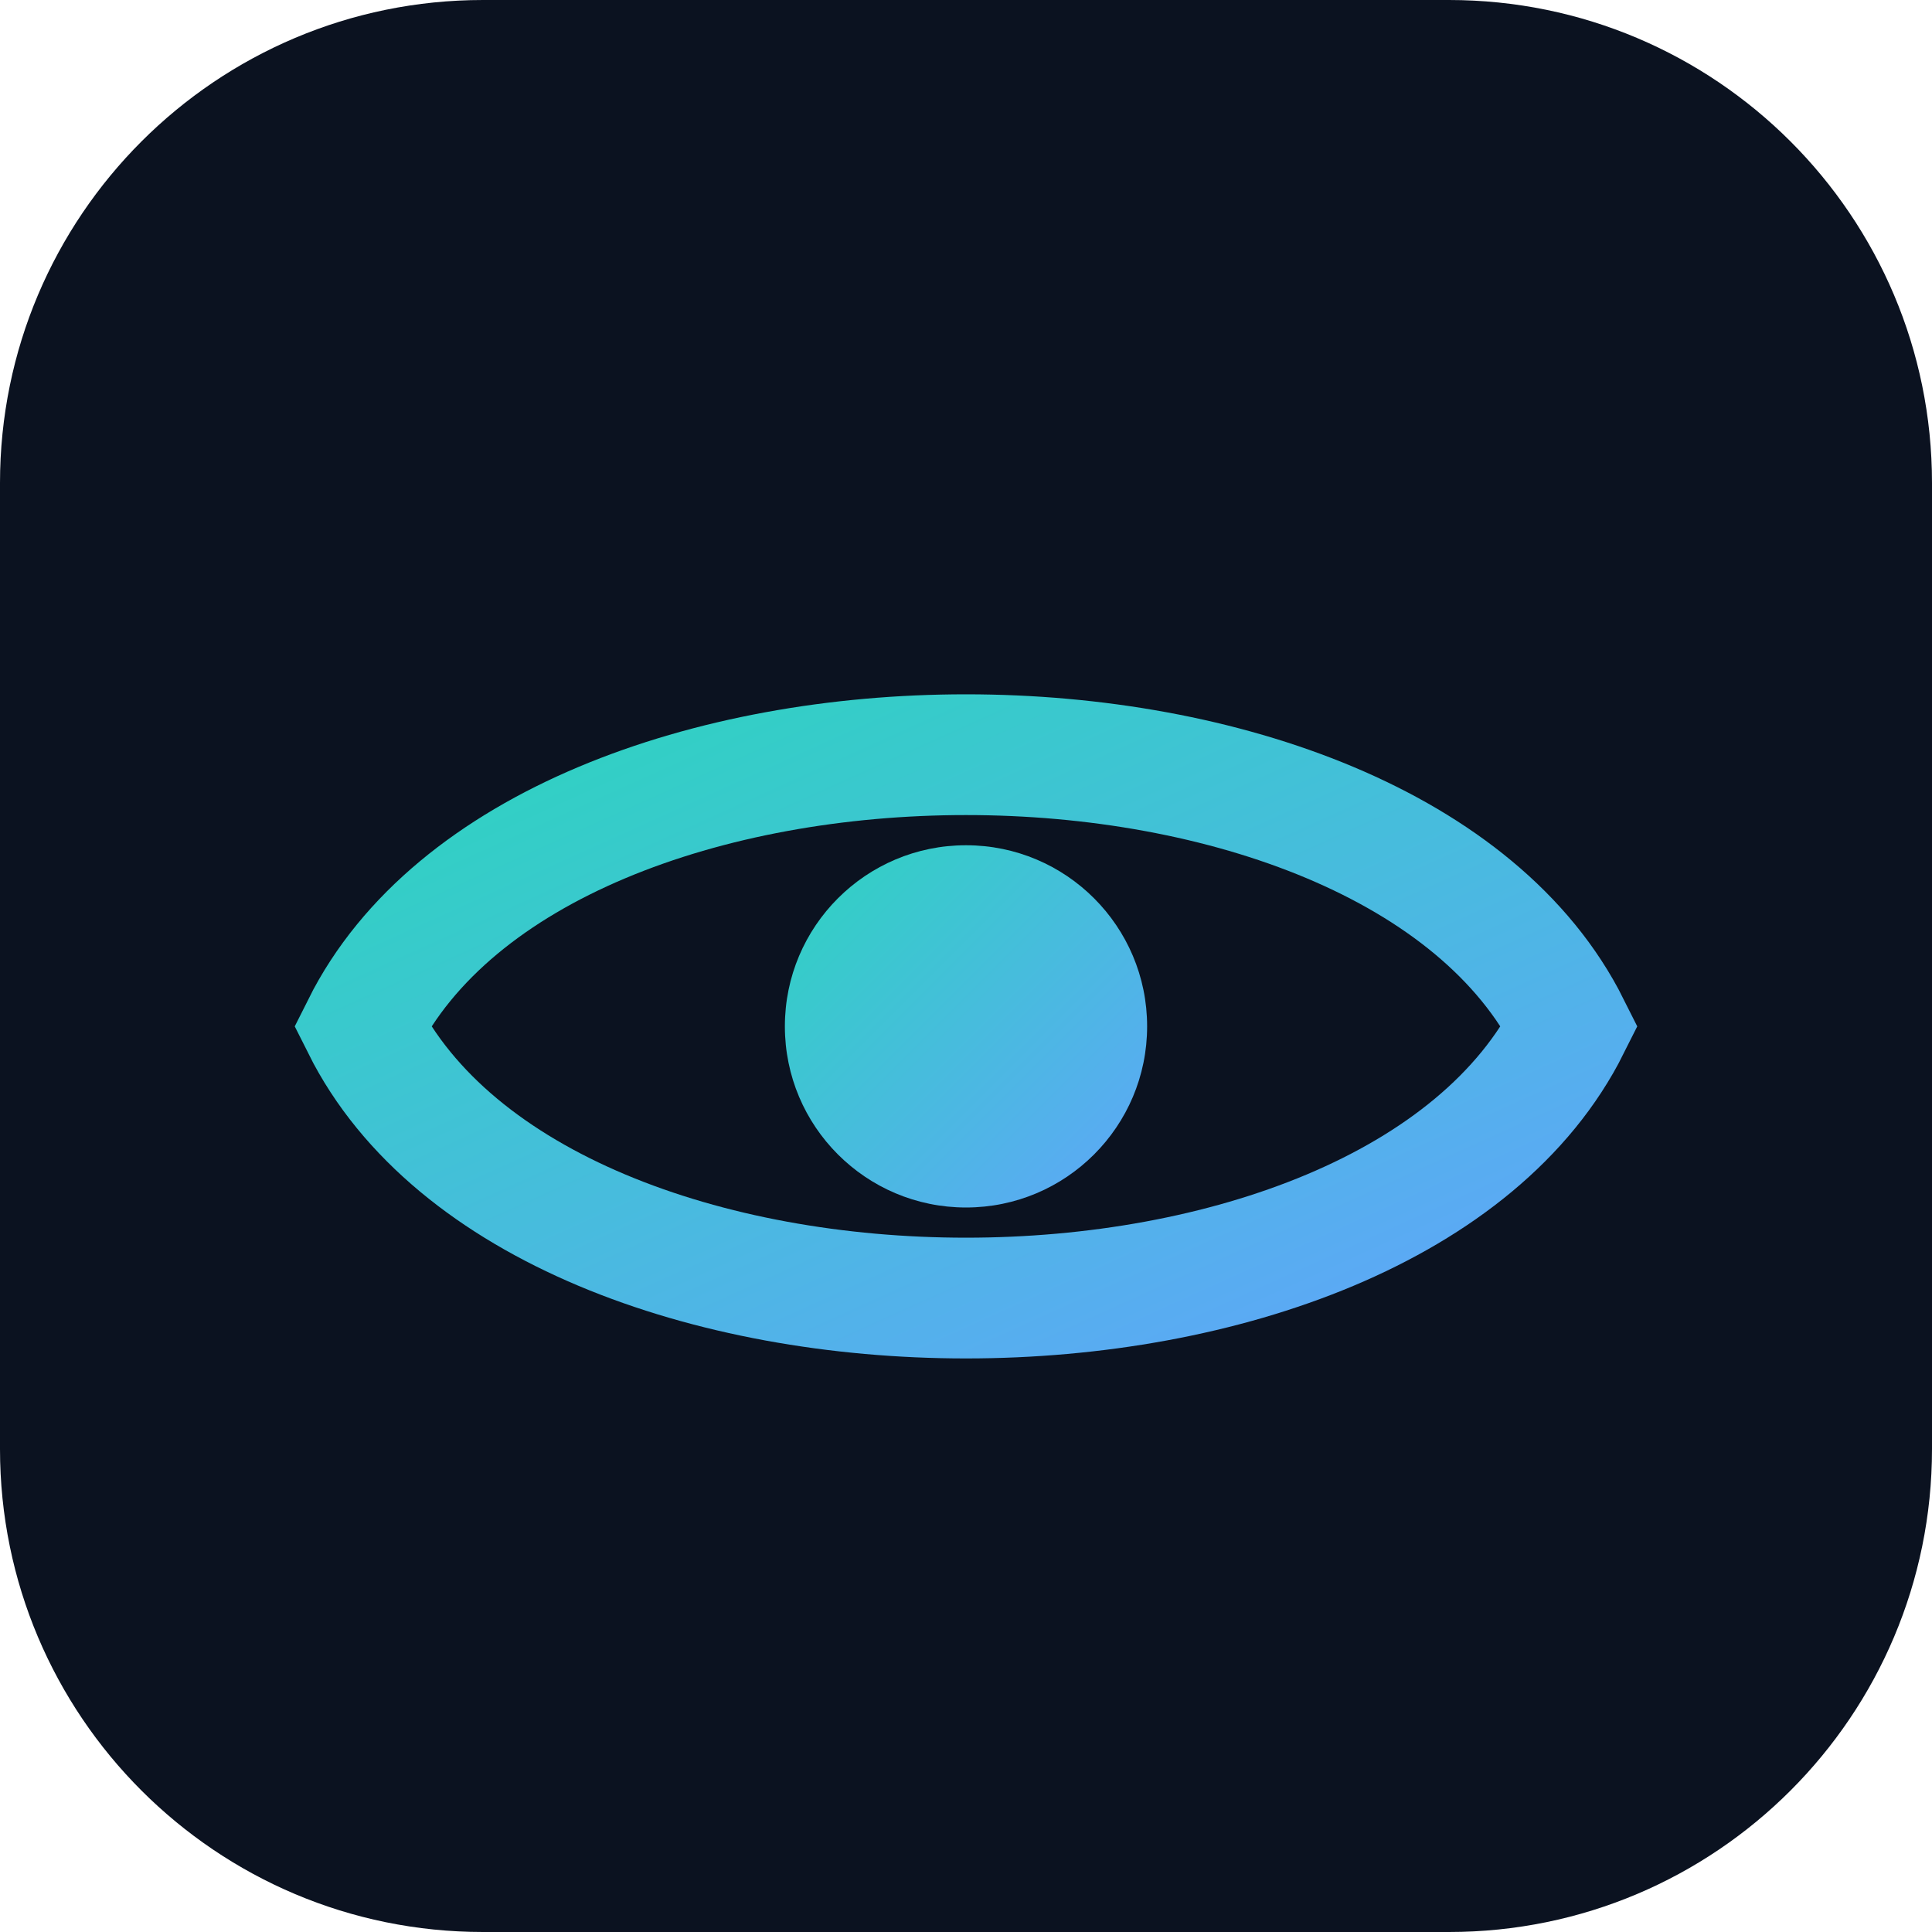
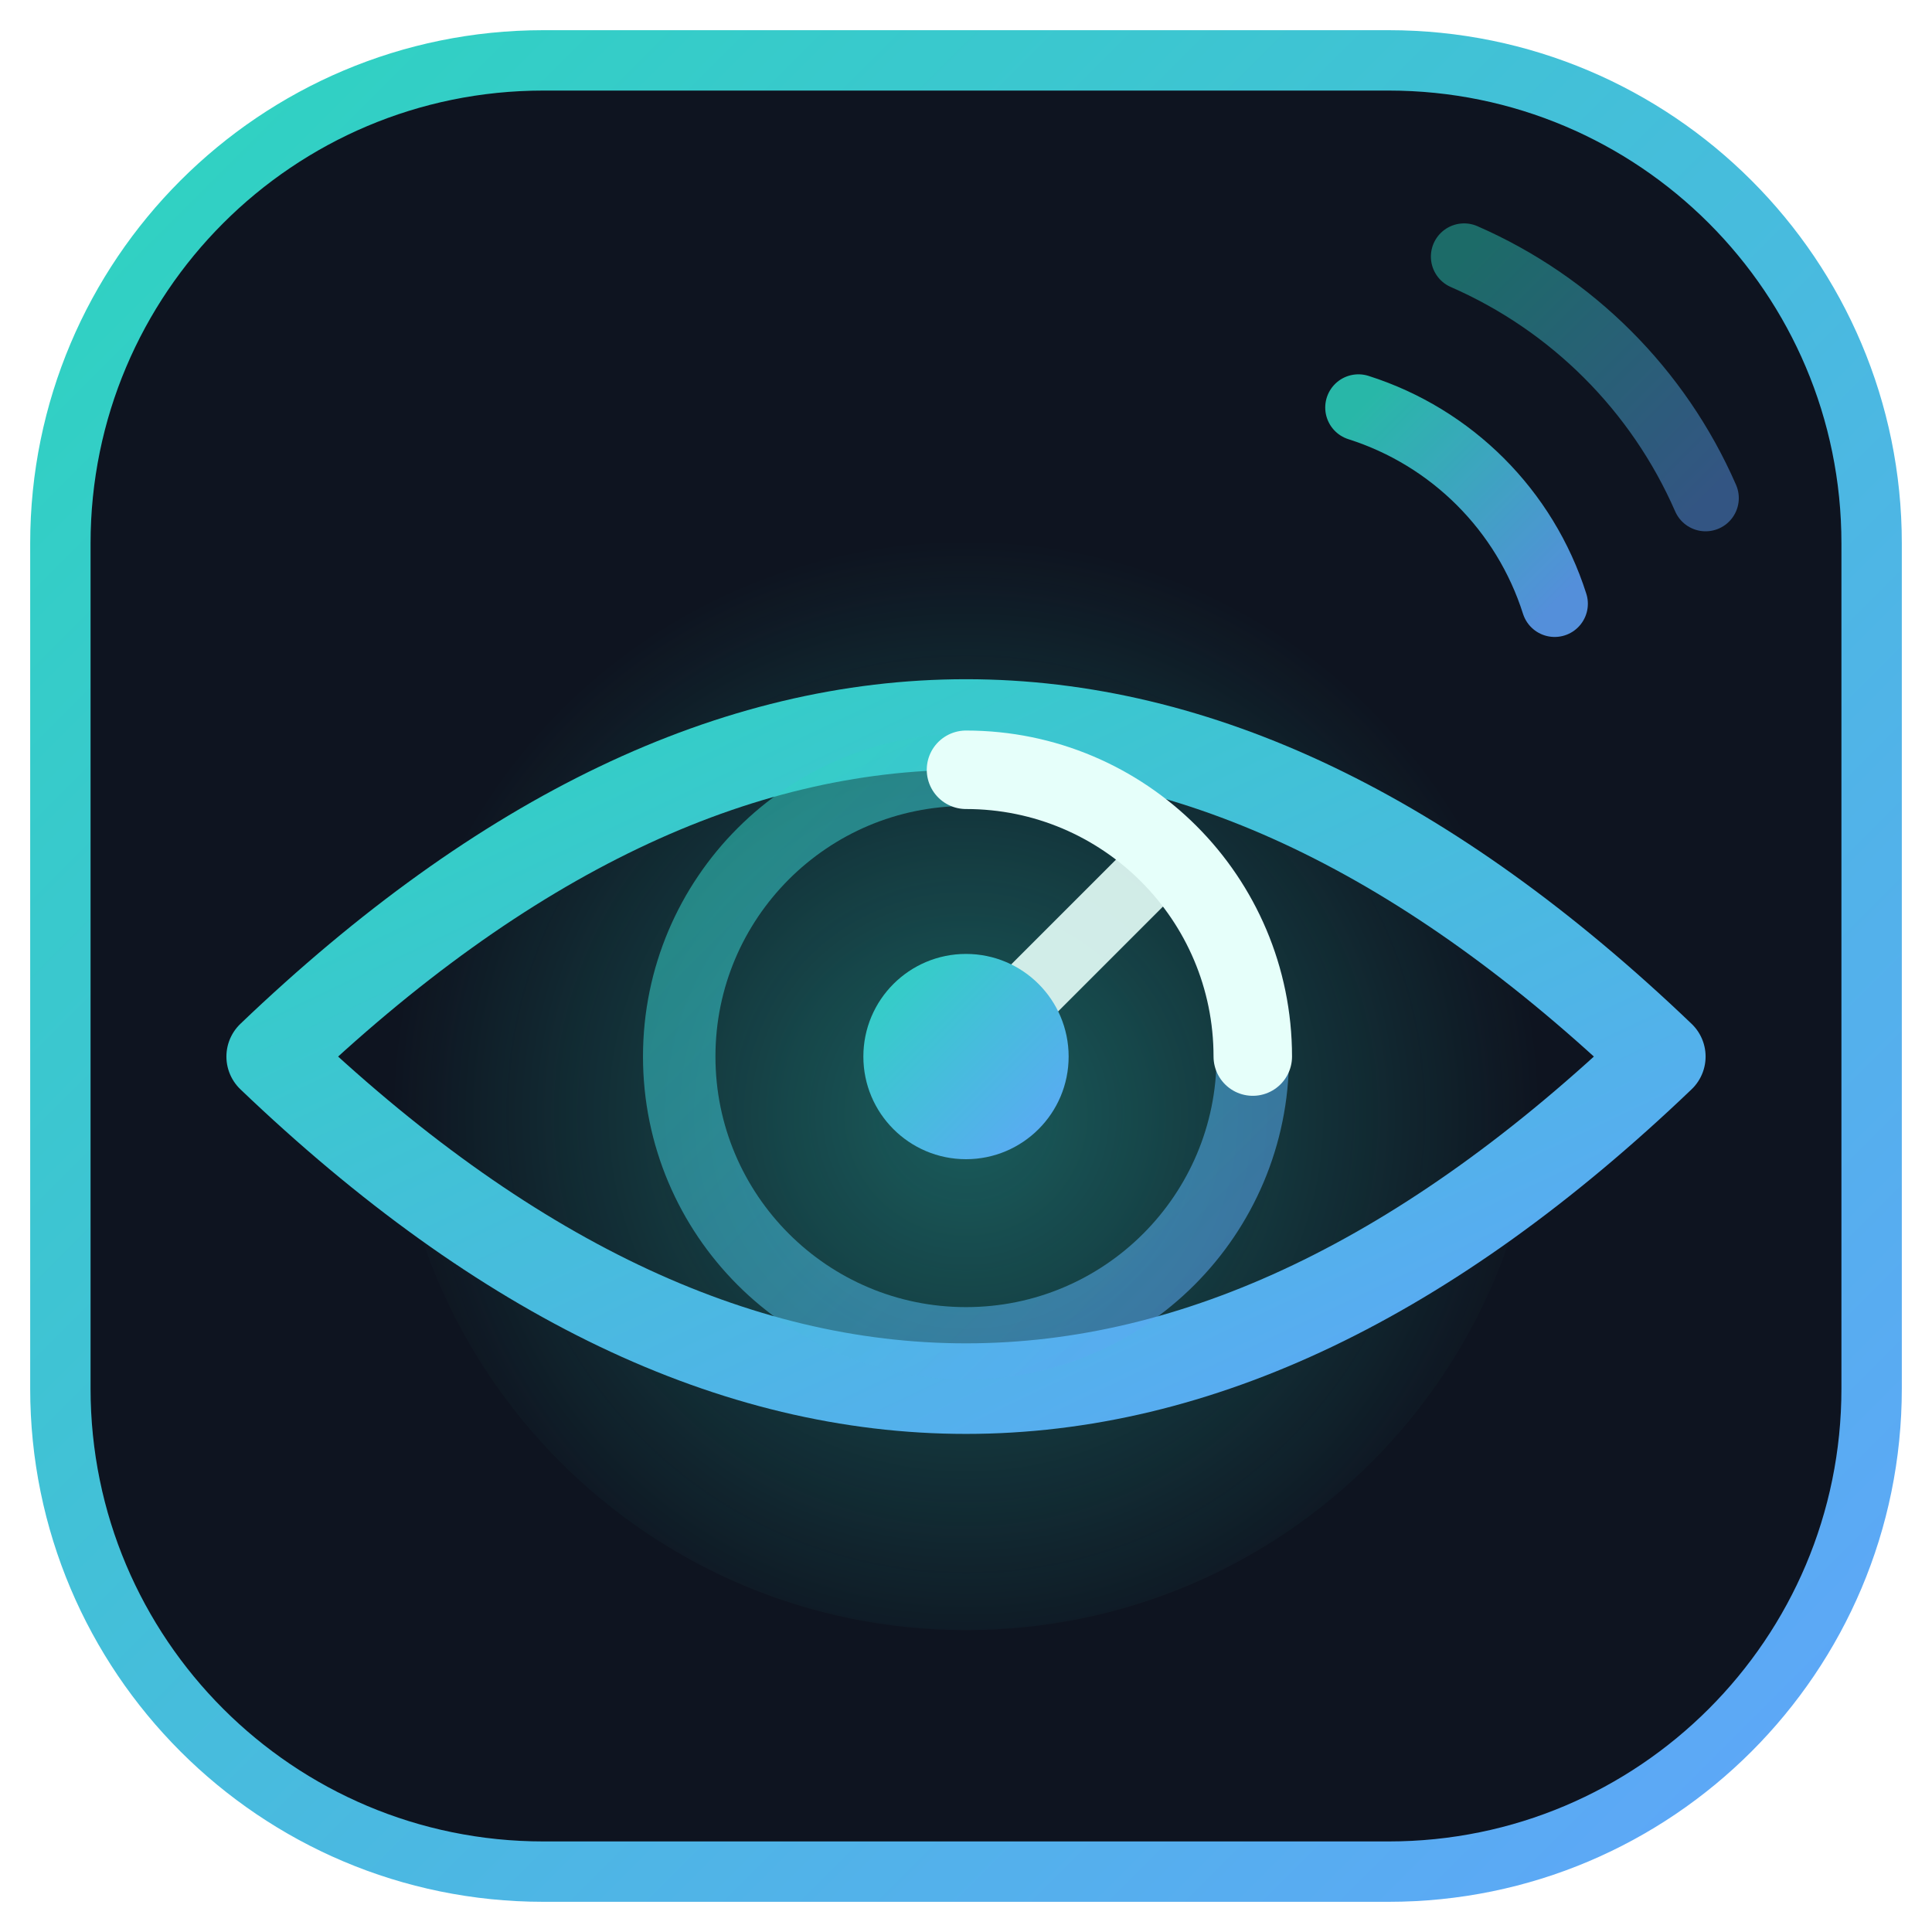
- <svg xmlns="http://www.w3.org/2000/svg" viewBox="0 0 64 64">
+ <svg xmlns="http://www.w3.org/2000/svg" viewBox="0 0 64 64" width="64" height="64" role="img" aria-label="Watchover">
  <defs>
-     <linearGradient id="g" x1="0" y1="0" x2="1" y2="1">
+     <linearGradient id="wo-g" x1="0" y1="0" x2="1" y2="1">
      <stop offset="0" stop-color="#2dd4bf" />
      <stop offset="1" stop-color="#60a5fa" />
    </linearGradient>
+     <radialGradient id="wo-glow" cx=".5" cy=".55" r=".5">
+       <stop offset="0" stop-color="#2dd4bf" stop-opacity=".38" />
+       <stop offset="1" stop-color="#2dd4bf" stop-opacity="0" />
+     </radialGradient>
  </defs>
-   <rect width="64" height="64" rx="16" fill="#0b1220" />
-   <path d="M12 34c6-12 34-12 40 0-6 12-34 12-40 0z" fill="none" stroke="url(#g)" stroke-width="4" />
-   <circle cx="32" cy="34" r="6" fill="url(#g)" />
+   <rect x="2" y="2" width="60" height="60" rx="16" fill="#0e1420" stroke="url(#wo-g)" stroke-width="2" />
+   <circle cx="32" cy="35" r="19" fill="url(#wo-glow)" />
+   <path d="M9 35 Q32 13 55 35 Q32 57 9 35 Z" fill="none" stroke="url(#wo-g)" stroke-width="3" stroke-linejoin="round" />
+   <circle cx="32" cy="35" r="9.5" fill="none" stroke="url(#wo-g)" stroke-width="2.4" opacity=".55" />
+   <path d="M32 25.5 a9.5 9.5 0 0 1 9.5 9.5" fill="none" stroke="#e6fffa" stroke-width="2.6" stroke-linecap="round" />
+   <path d="M32 35 L38.8 28.2" stroke="#e6fffa" stroke-width="2.2" stroke-linecap="round" opacity=".9" />
+   <circle cx="32" cy="35" r="3.4" fill="url(#wo-g)" />
+   <path d="M45 13.5 a10 10 0 0 1 6.5 6.5" fill="none" stroke="url(#wo-g)" stroke-width="2.2" stroke-linecap="round" opacity=".85" />
+   <path d="M48.5 8.5 a15.5 15.5 0 0 1 8 8" fill="none" stroke="url(#wo-g)" stroke-width="2.2" stroke-linecap="round" opacity=".45" />
</svg>
